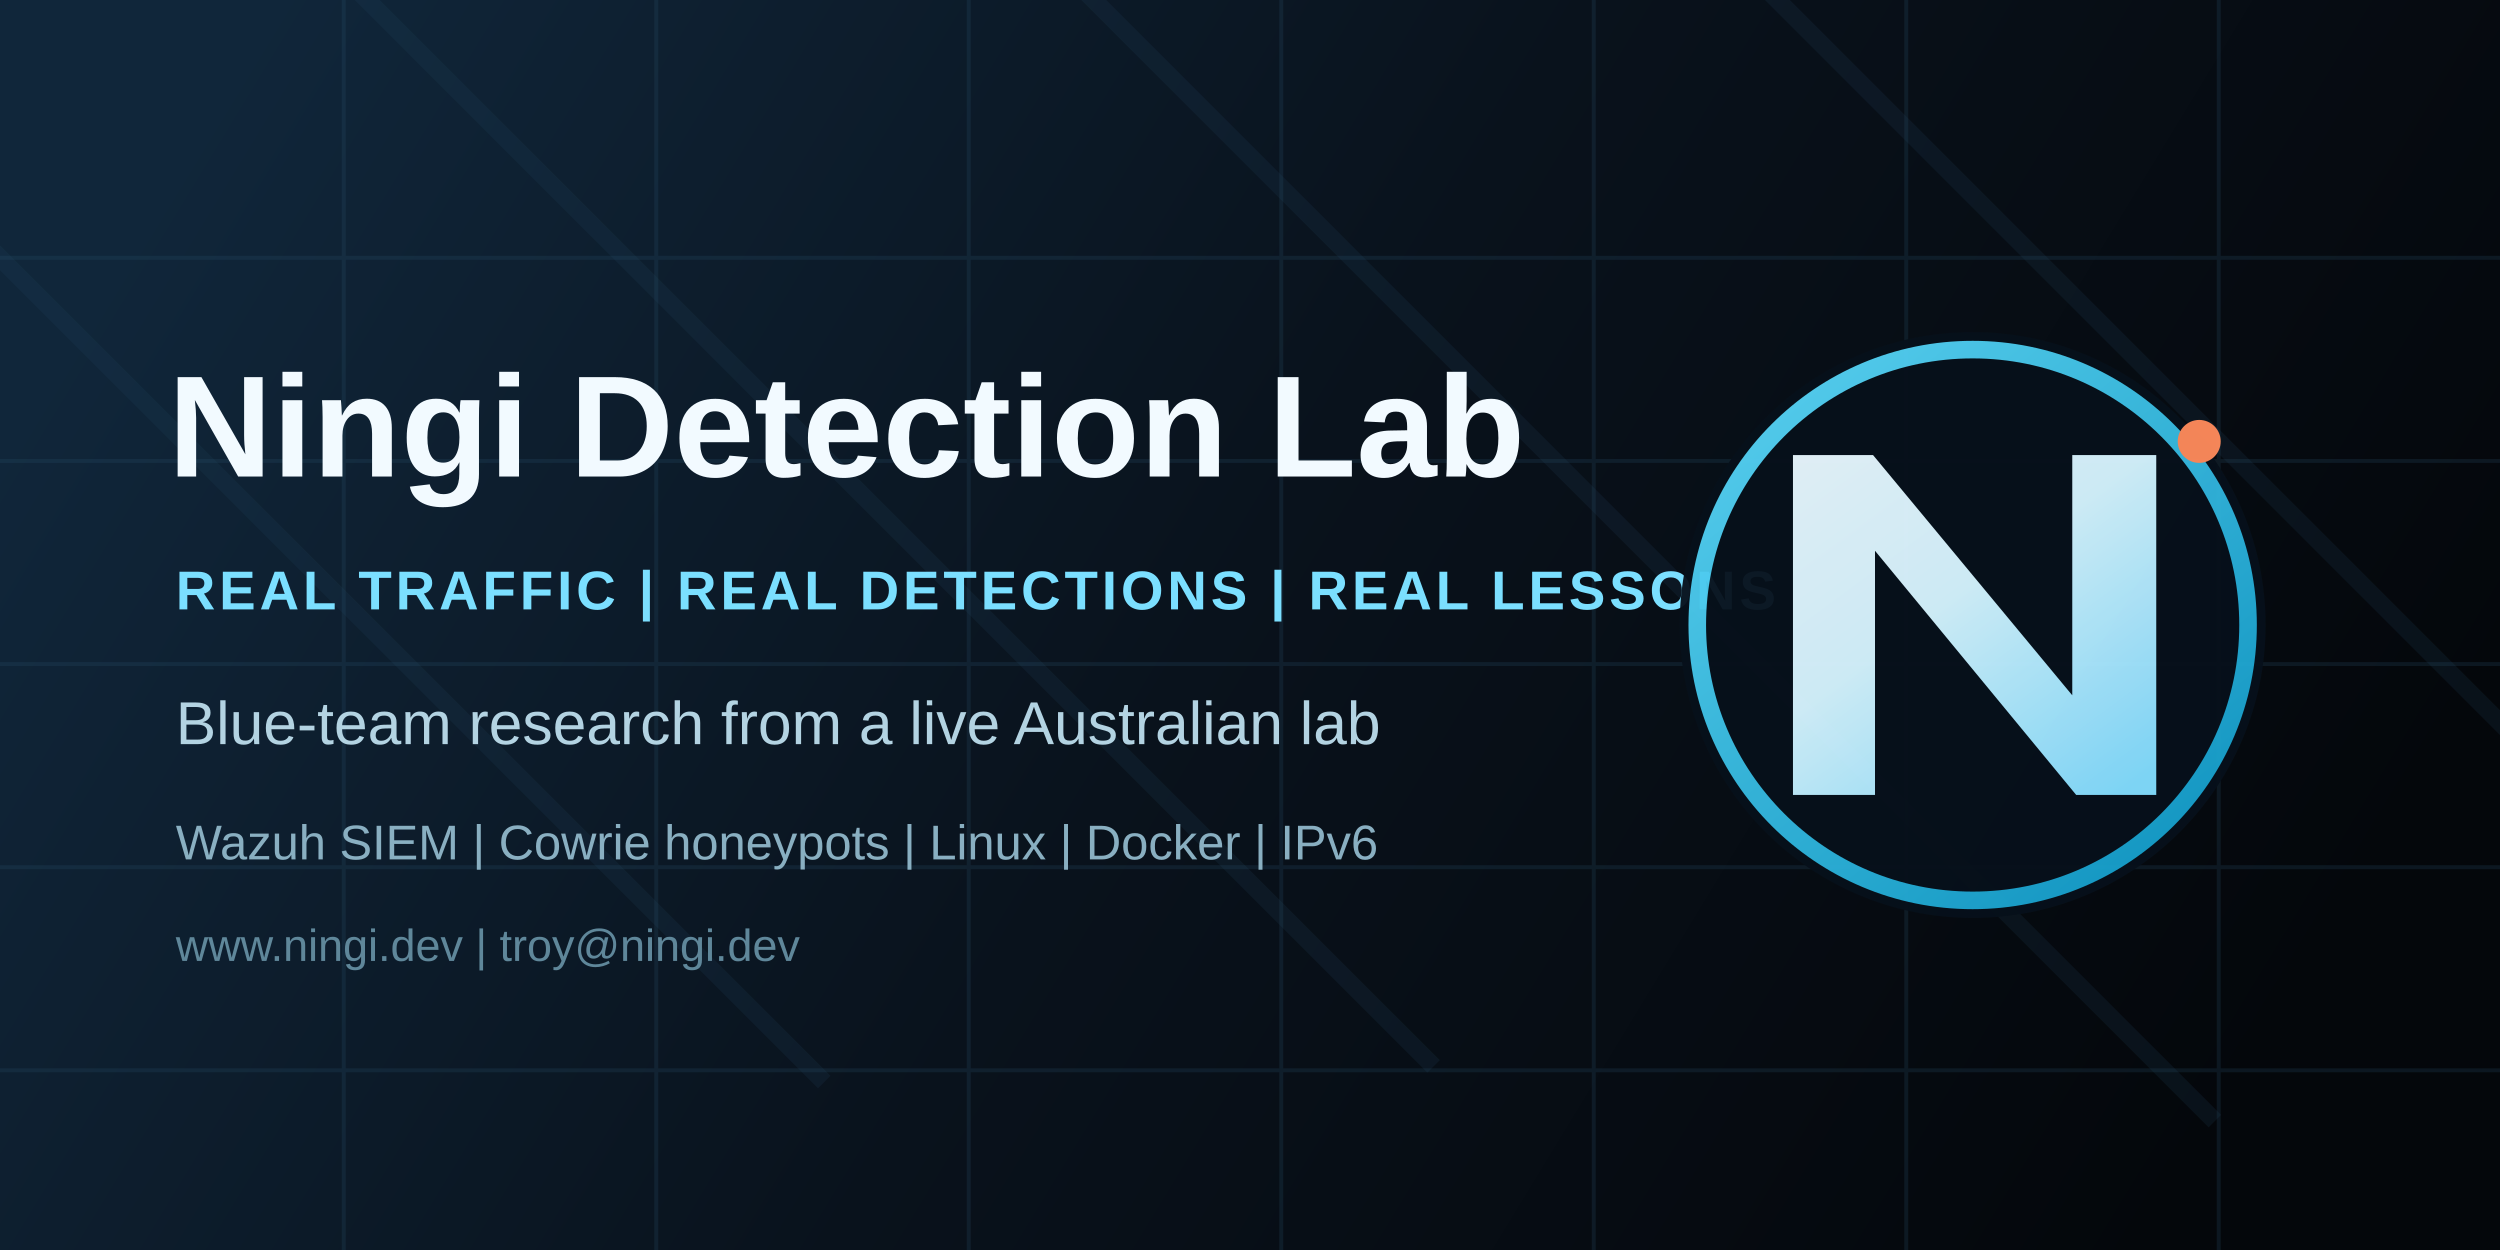
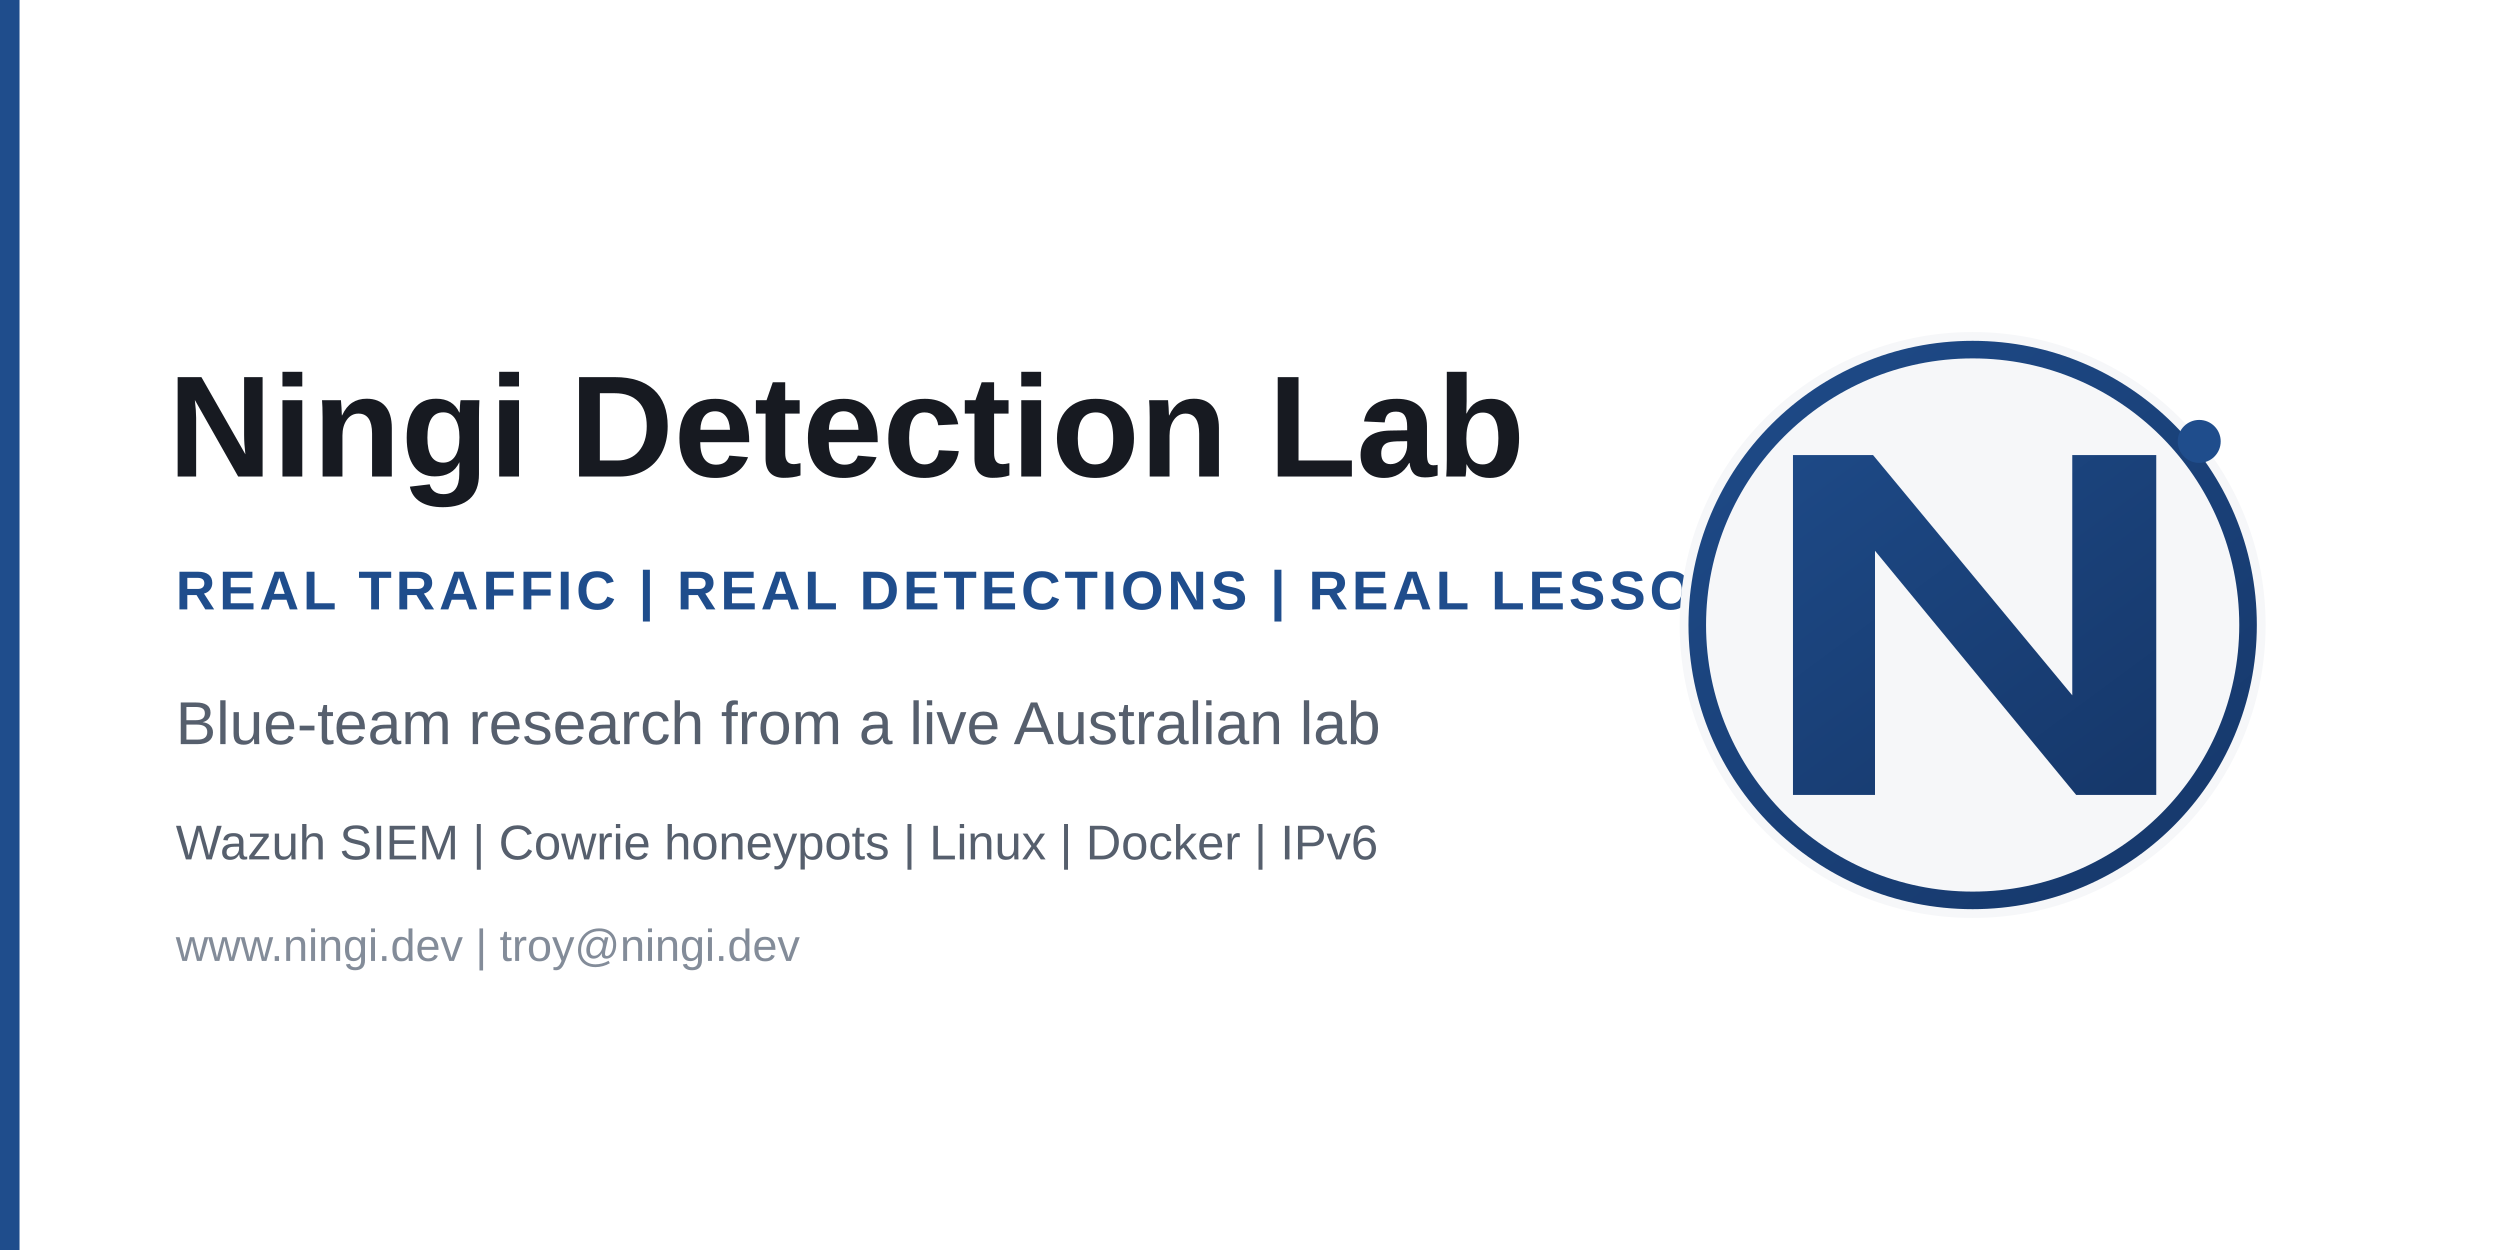
<svg xmlns="http://www.w3.org/2000/svg" width="1280" height="640" viewBox="0 0 1280 640" fill="none" role="img" aria-labelledby="title desc">
  <defs>
-     <linearGradient id="bg" x1="112" y1="46" x2="1098" y2="646" gradientUnits="userSpaceOnUse">
-       <stop stop-color="#10263A" />
-       <stop offset="0.5" stop-color="#09121C" />
-       <stop offset="1" stop-color="#04070B" />
-     </linearGradient>
    <linearGradient id="ring" x1="870" y1="130" x2="1130" y2="452" gradientUnits="userSpaceOnUse">
-       <stop stop-color="#67E0FF" />
-       <stop offset="1" stop-color="#109BC8" />
+       <stop stop-color="#1F4D8C" />
+       <stop offset="1" stop-color="#16386B" />
    </linearGradient>
    <linearGradient id="mark" x1="904" y1="176" x2="1078" y2="412" gradientUnits="userSpaceOnUse">
-       <stop stop-color="#F4FBFF" />
-       <stop offset="0.55" stop-color="#D6F4FF" />
-       <stop offset="1" stop-color="#83DEFF" />
+       <stop stop-color="#1F4D8C" />
+       <stop offset="1" stop-color="#16386B" />
    </linearGradient>
  </defs>
-   <rect width="1280" height="640" fill="url(#bg)" />
-   <g opacity="0.18">
-     <path d="M-38 94L422 554" stroke="#22455F" stroke-width="9" />
-     <path d="M160 -28L734 546" stroke="#22455F" stroke-width="9" />
-     <path d="M488 -72L1134 574" stroke="#22455F" stroke-width="9" />
-     <path d="M832 -78L1434 524" stroke="#22455F" stroke-width="9" />
-   </g>
-   <g opacity="0.22">
-     <path d="M0 132H1280" stroke="#2A536E" stroke-width="2" />
-     <path d="M0 236H1280" stroke="#2A536E" stroke-width="2" />
-     <path d="M0 340H1280" stroke="#2A536E" stroke-width="2" />
-     <path d="M0 444H1280" stroke="#2A536E" stroke-width="2" />
-     <path d="M0 548H1280" stroke="#2A536E" stroke-width="2" />
-     <path d="M176 0V640" stroke="#2A536E" stroke-width="2" />
-     <path d="M336 0V640" stroke="#2A536E" stroke-width="2" />
-     <path d="M496 0V640" stroke="#2A536E" stroke-width="2" />
-     <path d="M656 0V640" stroke="#2A536E" stroke-width="2" />
-     <path d="M816 0V640" stroke="#2A536E" stroke-width="2" />
-     <path d="M976 0V640" stroke="#2A536E" stroke-width="2" />
-     <path d="M1136 0V640" stroke="#2A536E" stroke-width="2" />
-   </g>
-   <text x="86" y="244" fill="#F2FAFF" font-family="Segoe UI, Arial, sans-serif" font-size="74" font-weight="800">Ningi Detection Lab</text>
-   <text x="90" y="312" fill="#7BDFFF" font-family="Segoe UI, Arial, sans-serif" font-size="28" font-weight="700" letter-spacing="2">REAL TRAFFIC | REAL DETECTIONS | REAL LESSONS</text>
-   <text x="90" y="381" fill="#B3D3E2" font-family="Segoe UI, Arial, sans-serif" font-size="31">Blue-team research from a live Australian lab</text>
-   <text x="90" y="440" fill="#89AFC1" font-family="Segoe UI, Arial, sans-serif" font-size="25">Wazuh SIEM | Cowrie honeypots | Linux | Docker | IPv6</text>
-   <text x="90" y="492" fill="#5F879A" font-family="Segoe UI, Arial, sans-serif" font-size="23">www.ningi.dev | troy@ningi.dev</text>
-   <g opacity="0.95">
-     <circle cx="1010" cy="320" r="150" fill="#06101A" />
+   <rect width="1280" height="640" fill="#FFFFFF" />
+   <rect width="10" height="640" fill="#1F4D8C" />
+   <text x="86" y="244" fill="#171A21" font-family="Segoe UI, Arial, sans-serif" font-size="74" font-weight="800">Ningi Detection Lab</text>
+   <text x="90" y="312" fill="#1F4D8C" font-family="Segoe UI, Arial, sans-serif" font-size="28" font-weight="700" letter-spacing="2">REAL TRAFFIC | REAL DETECTIONS | REAL LESSONS</text>
+   <text x="90" y="381" fill="#565F6D" font-family="Segoe UI, Arial, sans-serif" font-size="31">Blue-team research from a live Australian lab</text>
+   <text x="90" y="440" fill="#565F6D" font-family="Segoe UI, Arial, sans-serif" font-size="25">Wazuh SIEM | Cowrie honeypots | Linux | Docker | IPv6</text>
+   <text x="90" y="492" fill="#838C99" font-family="Segoe UI, Arial, sans-serif" font-size="23">www.ningi.dev | troy@ningi.dev</text>
+   <g>
+     <circle cx="1010" cy="320" r="150" fill="#F6F7F9" />
    <circle cx="1010" cy="320" r="141" stroke="url(#ring)" stroke-width="9" />
    <path d="M918 407V233H959L1061 356V233H1104V407H1063L960 282V407H918Z" fill="url(#mark)" />
-     <circle cx="1126" cy="226" r="11" fill="#FF8A5B" />
+     <circle cx="1126" cy="226" r="11" fill="#1F4D8C" />
  </g>
</svg>
